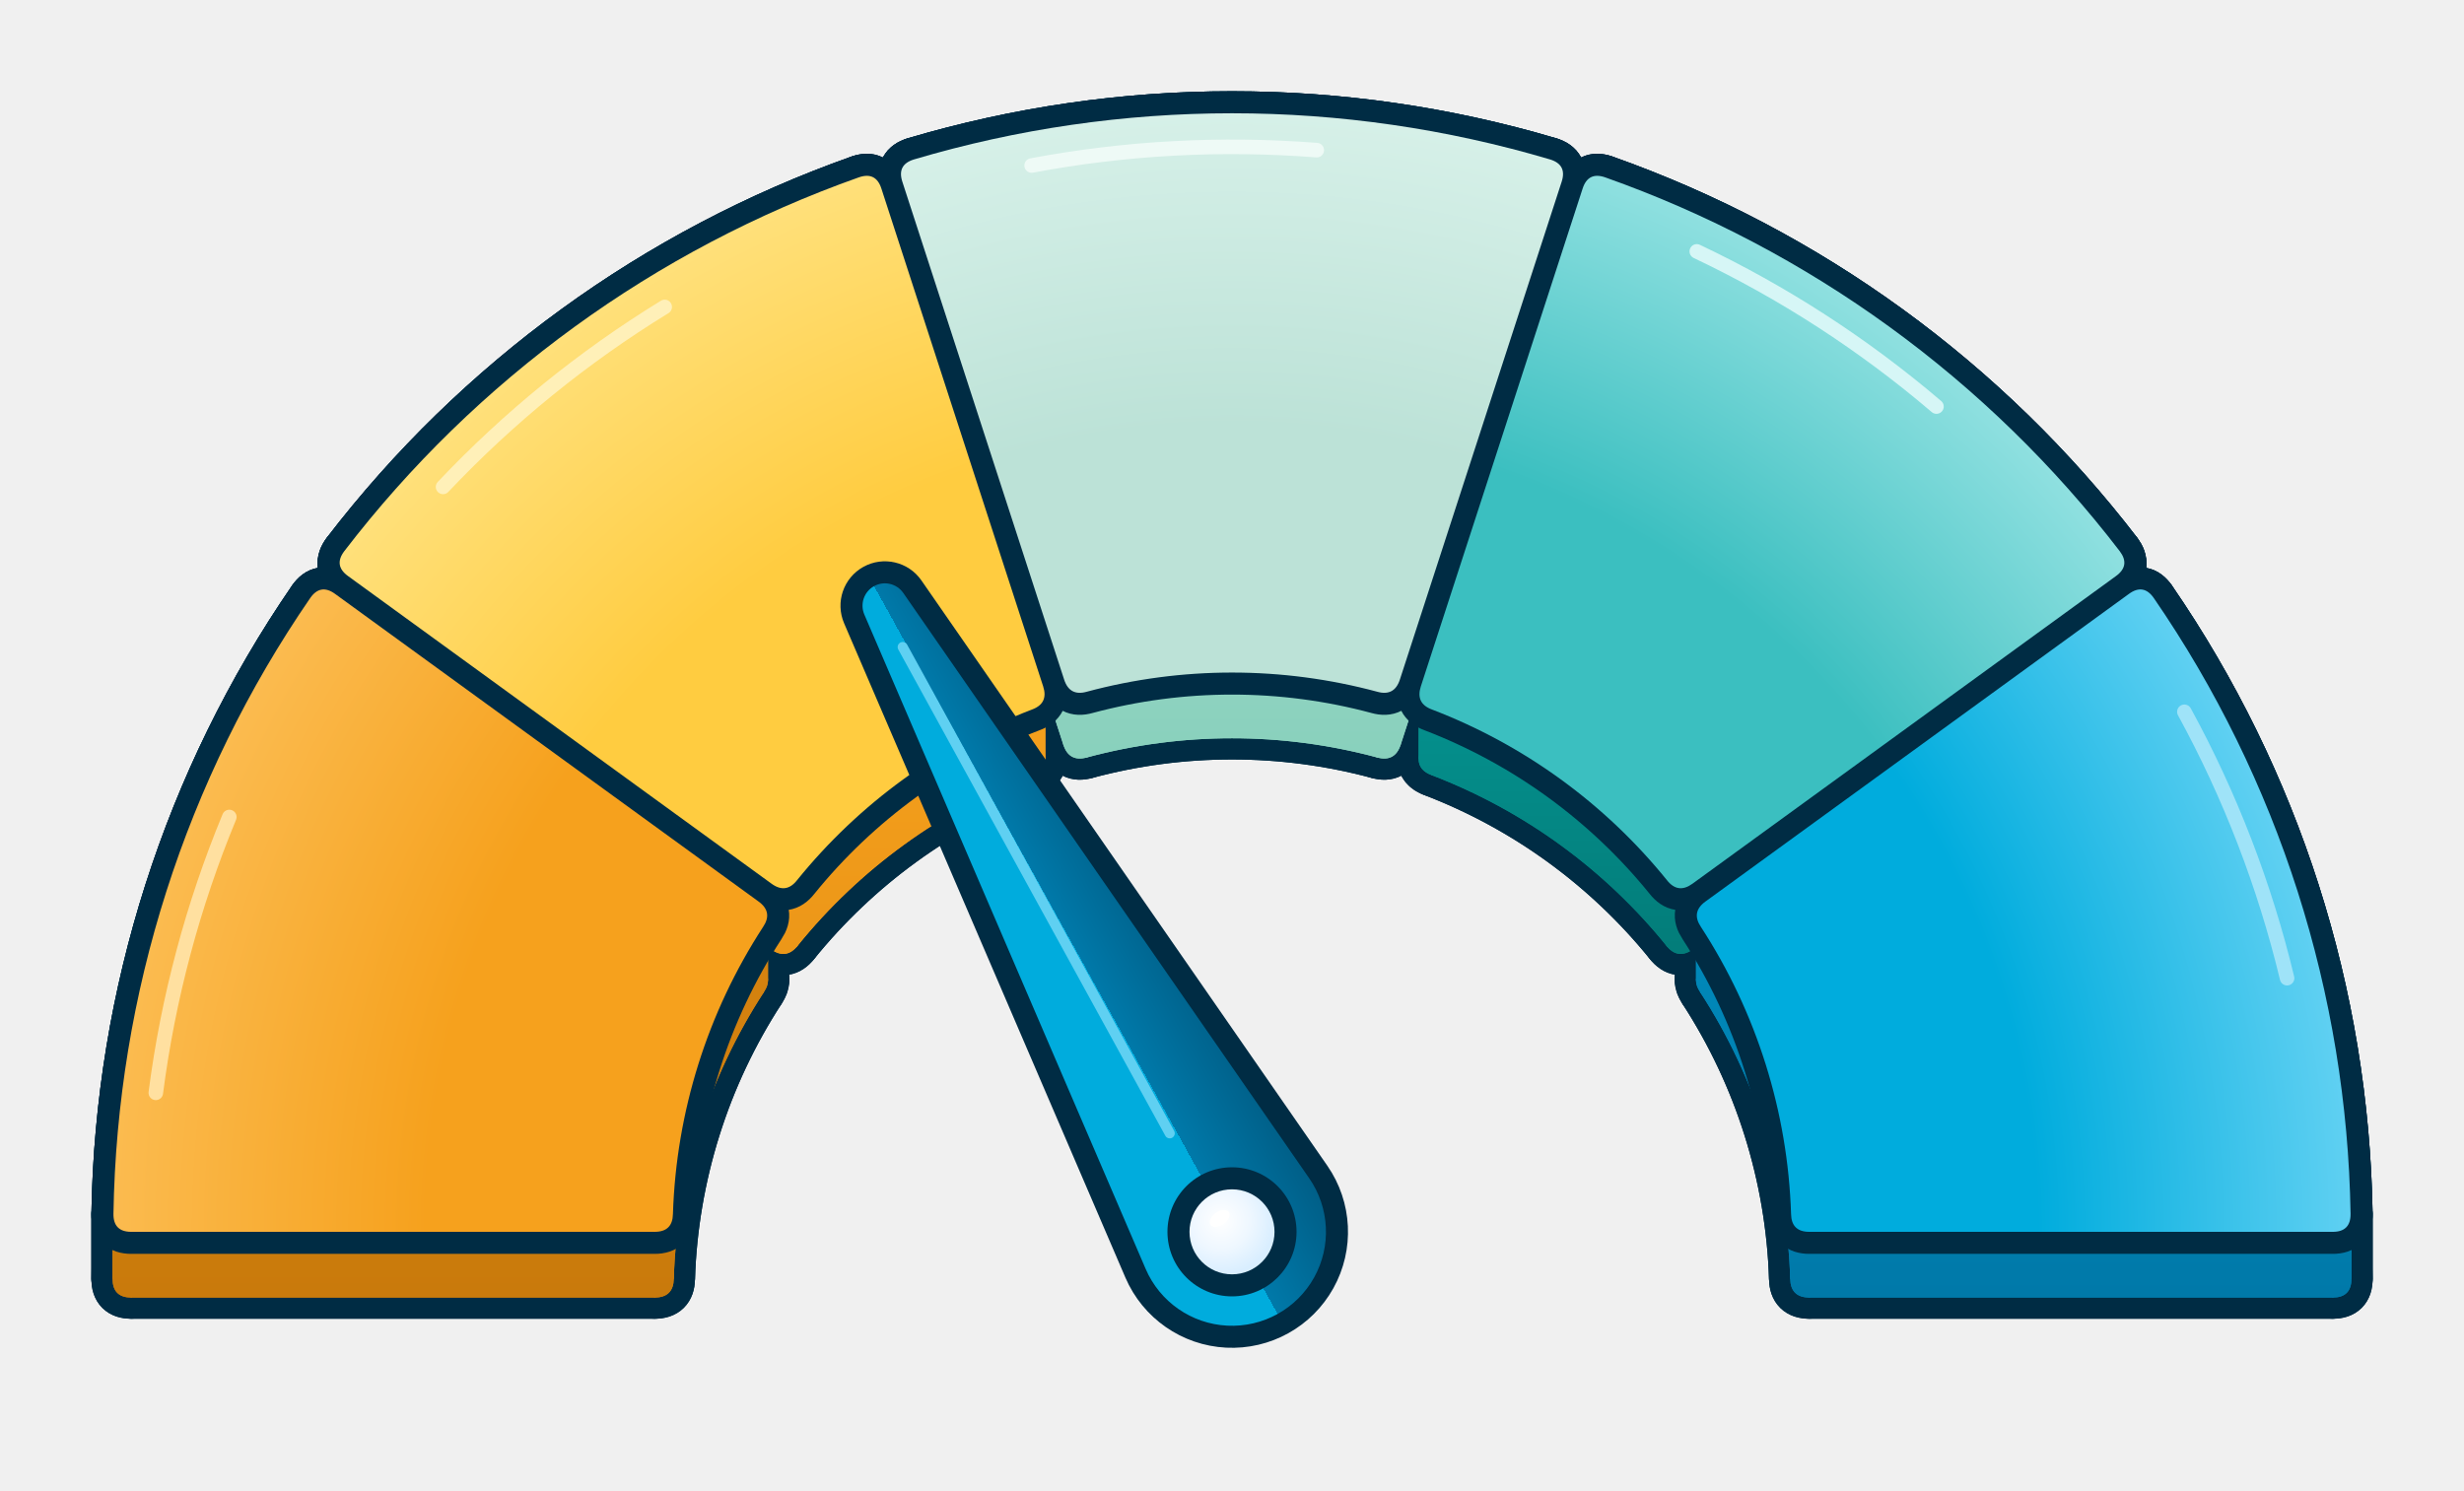
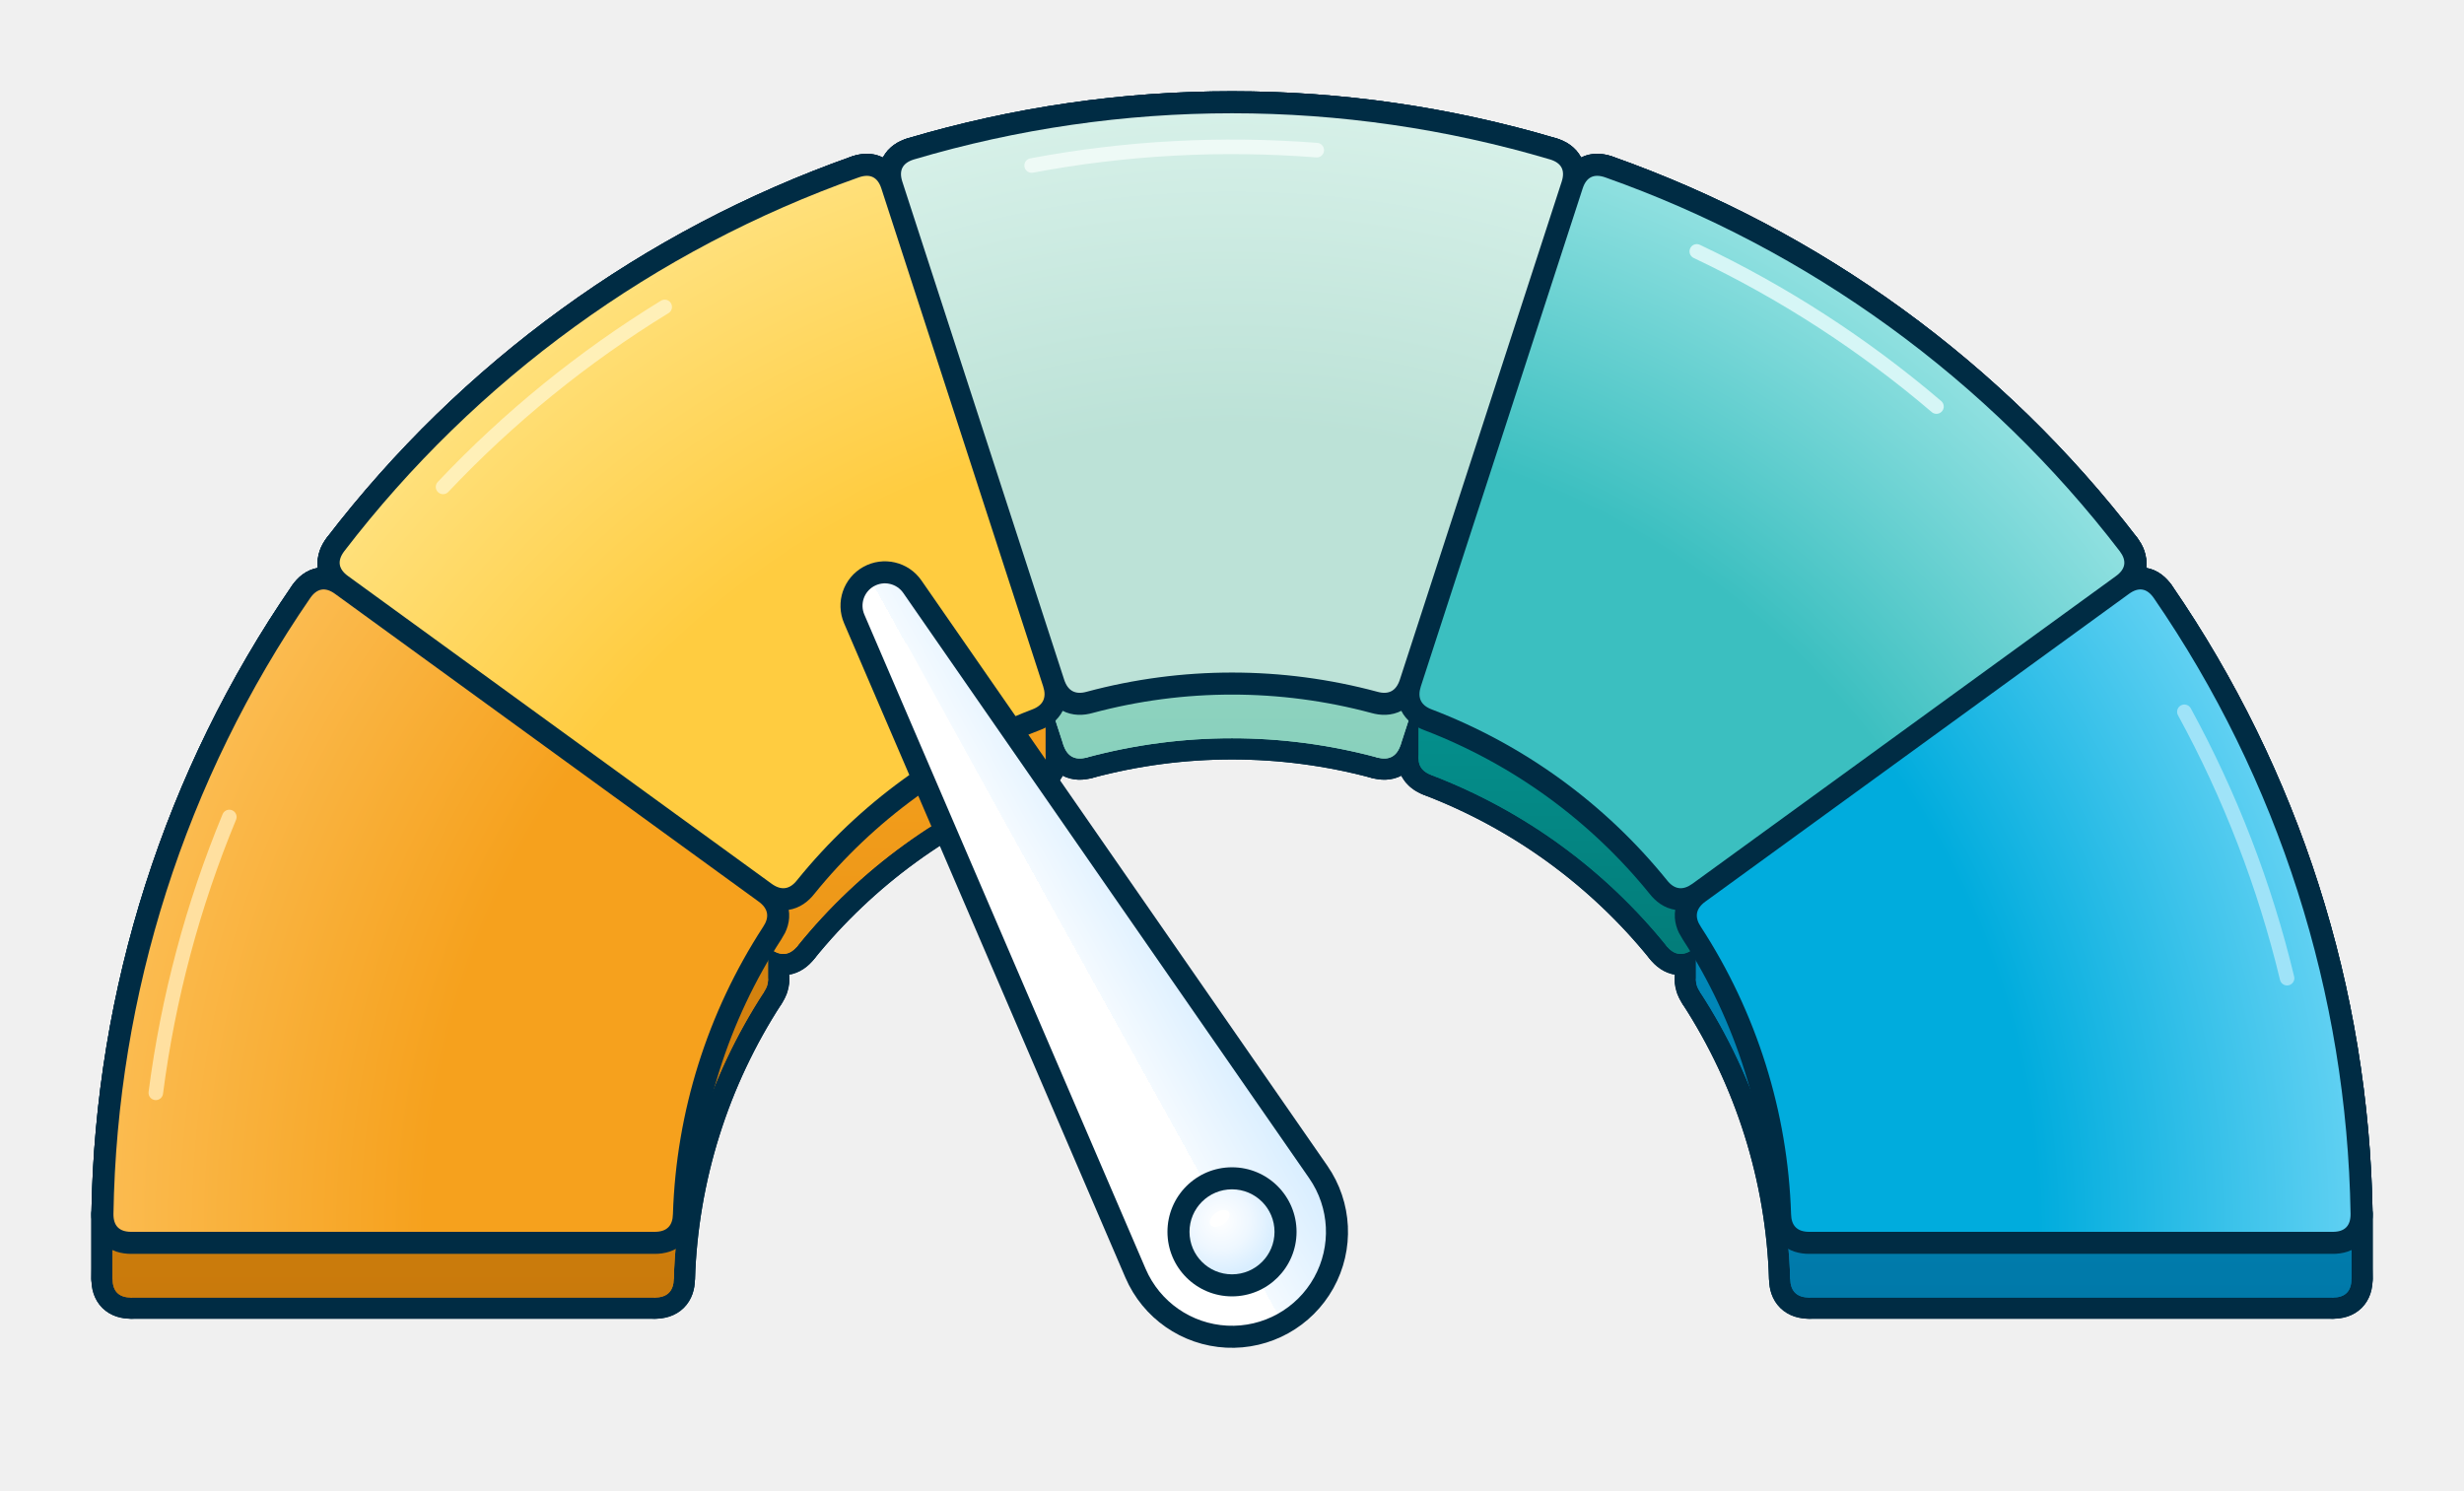
<svg xmlns="http://www.w3.org/2000/svg" viewBox="-1101.28 -1101.28 2202.55 1332.85" width="2202.55" height="1332.85">
  <defs>
    <linearGradient id="gauge-B-side0" x1="0" y1="-500" x2="0" y2="58" gradientUnits="userSpaceOnUse">
      <stop offset="0" stop-color="#e08a12" />
      <stop offset="1" stop-color="#c97a0c" />
    </linearGradient>
    <radialGradient id="gauge-B-front0" cx="0" cy="0" r="1000" gradientUnits="userSpaceOnUse">
      <stop offset="0.5" stop-color="#f6a11d" />
      <stop offset="0.72" stop-color="#f6a11d" />
      <stop offset="1" stop-color="#fbbb4f" />
    </radialGradient>
    <linearGradient id="gauge-B-side1" x1="0" y1="-500" x2="0" y2="58" gradientUnits="userSpaceOnUse">
      <stop offset="0" stop-color="#f6a11d" />
      <stop offset="1" stop-color="#e08a12" />
    </linearGradient>
    <radialGradient id="gauge-B-front1" cx="0" cy="0" r="1000" gradientUnits="userSpaceOnUse">
      <stop offset="0.5" stop-color="#ffcc40" />
      <stop offset="0.72" stop-color="#ffcc40" />
      <stop offset="1" stop-color="#ffe07a" />
    </radialGradient>
    <linearGradient id="gauge-B-side2" x1="0" y1="-500" x2="0" y2="58" gradientUnits="userSpaceOnUse">
      <stop offset="0" stop-color="#8fd3c0" />
      <stop offset="1" stop-color="#5fbfa6" />
    </linearGradient>
    <radialGradient id="gauge-B-front2" cx="0" cy="0" r="1000" gradientUnits="userSpaceOnUse">
      <stop offset="0.5" stop-color="#bce2d7" />
      <stop offset="0.72" stop-color="#bce2d7" />
      <stop offset="1" stop-color="#d6f0e8" />
    </radialGradient>
    <linearGradient id="gauge-B-side3" x1="0" y1="-500" x2="0" y2="58" gradientUnits="userSpaceOnUse">
      <stop offset="0" stop-color="#059390" />
      <stop offset="1" stop-color="#00615e" />
    </linearGradient>
    <radialGradient id="gauge-B-front3" cx="0" cy="0" r="1000" gradientUnits="userSpaceOnUse">
      <stop offset="0.5" stop-color="#3bbfc0" />
      <stop offset="0.72" stop-color="#3bbfc0" />
      <stop offset="1" stop-color="#8fe0e0" />
    </radialGradient>
    <linearGradient id="gauge-B-side4" x1="0" y1="-500" x2="0" y2="58" gradientUnits="userSpaceOnUse">
      <stop offset="0" stop-color="#0094c6" />
      <stop offset="1" stop-color="#0079a9" />
    </linearGradient>
    <radialGradient id="gauge-B-front4" cx="0" cy="0" r="1000" gradientUnits="userSpaceOnUse">
      <stop offset="0.5" stop-color="#00acdd" />
      <stop offset="0.72" stop-color="#00acdd" />
      <stop offset="1" stop-color="#5fd0f2" />
    </radialGradient>
    <linearGradient id="gauge-B-needle" x1="-84" y1="0" x2="84" y2="0" gradientUnits="userSpaceOnUse">
-       <stop offset="0" stop-color="#00acdd" />
-       <stop offset="0.5" stop-color="#00acdd" />
-       <stop offset="0.5" stop-color="#0079a9" />
-       <stop offset="1" stop-color="#005f88" />
+       <stop offset="0" stop-color="#ffffff" />
+       <stop offset="0.5" stop-color="#ffffff" />
+       <stop offset="0.5" stop-color="#f4faff" />
+       <stop offset="1" stop-color="#d9eeff" />
    </linearGradient>
    <radialGradient id="gauge-B-pivot" cx="-10" cy="-10" r="48" gradientUnits="userSpaceOnUse">
      <stop offset="0" stop-color="#ffffff" />
      <stop offset="0.55" stop-color="#eef7ff" />
      <stop offset="1" stop-color="#d9eeff" />
    </radialGradient>
  </defs>
  <g fill="#002c44" stroke="#002c44" stroke-width="39.4" stroke-linejoin="round" stroke-linecap="round">
    <path d="M-999.87,-16A1000 1000 0 0 1 -823.94,-566.68Q-814.77,-579.79 -801.82,-570.38L-423.16,-295.27Q-410.22,-285.87 -419.16,-272.6A500 500 0 0 0 -499.74,-16Q-500,-0 -516,-0L-984,-0Q-1000,-0 -999.87,-16Z" />
    <path d="M-999.87,42A1000 1000 0 0 1 -823.94,-508.68Q-814.77,-521.79 -801.82,-512.38L-423.16,-237.27Q-410.22,-227.87 -419.16,-214.6A500 500 0 0 0 -499.74,42Q-500,58 -516,58L-984,58Q-1000,58 -999.87,42Z" />
    <path d="M-999.87,-16A1000 1000 0 0 1 -823.94,-566.68L-823.94,-508.68A1000 1000 0 0 0 -999.87,42Z" />
    <path d="M-823.94,-566.68Q-814.77,-579.79 -801.82,-570.38L-801.82,-512.38Q-814.77,-521.79 -823.94,-508.68Z" />
    <path d="M-801.82,-570.38L-423.16,-295.27L-423.16,-237.27L-801.82,-512.38Z" />
    <path d="M-423.16,-295.27Q-415.51,-289.71 -415.51,-282.79L-415.51,-224.79Q-415.51,-231.71 -423.16,-237.27Z" />
    <path d="M-415.51,-282.79Q-415.51,-278.02 -419.16,-272.6L-419.16,-214.6Q-415.51,-220.02 -415.51,-224.79Z" />
    <path d="M-419.16,-272.6A500 500 0 0 0 -499.74,-16L-499.74,42A500 500 0 0 1 -419.16,-214.6Z" />
    <path d="M-499.74,-16Q-500,-0 -516,-0L-516,58Q-500,58 -499.74,42Z" />
    <path d="M-516,-0L-984,-0L-984,58L-516,58Z" />
    <path d="M-984,-0Q-999.87,-0 -999.87,-15.75L-999.87,42.25Q-999.87,58 -984,58Z" />
    <path d="M-999.87,-15.75Q-999.87,-15.87 -999.87,-16L-999.87,42Q-999.87,42.13 -999.87,42.25Z" />
    <path d="M-793.55,-608.5A1000 1000 0 0 1 -333.5,-942.75Q-318.37,-947.97 -313.43,-932.75L-168.79,-487.61Q-163.85,-472.39 -178.88,-466.91A500 500 0 0 0 -388.78,-314.4Q-398.64,-301.8 -411.58,-311.21L-790.24,-586.32Q-803.19,-595.73 -793.55,-608.5Z" />
    <path d="M-793.55,-550.5A1000 1000 0 0 1 -333.5,-884.75Q-318.37,-889.97 -313.43,-874.75L-168.79,-429.61Q-163.85,-414.39 -178.88,-408.91A500 500 0 0 0 -388.78,-256.4Q-398.64,-243.8 -411.58,-253.21L-790.24,-528.32Q-803.19,-537.73 -793.55,-550.5Z" />
    <path d="M-793.55,-608.5A1000 1000 0 0 1 -333.5,-942.75L-333.5,-884.75A1000 1000 0 0 0 -793.55,-550.5Z" />
    <path d="M-333.5,-942.75Q-318.37,-947.97 -313.43,-932.75L-313.43,-874.75Q-318.37,-889.97 -333.5,-884.75Z" />
    <path d="M-313.43,-932.75L-168.79,-487.61L-168.79,-429.61L-313.43,-874.75Z" />
    <path d="M-168.79,-487.61Q-167.57,-483.84 -167.57,-480.67L-167.57,-422.67Q-167.57,-425.84 -168.79,-429.61Z" />
    <path d="M-167.57,-480.67Q-167.57,-471.03 -178.88,-466.91L-178.88,-408.91Q-167.57,-413.03 -167.57,-422.67Z" />
    <path d="M-178.88,-466.91A500 500 0 0 0 -388.78,-314.4L-388.78,-256.4A500 500 0 0 1 -178.88,-408.91Z" />
    <path d="M-388.78,-314.4Q-398.64,-301.8 -411.58,-311.21L-411.58,-253.21Q-398.64,-243.8 -388.78,-256.4Z" />
    <path d="M-411.58,-311.21L-790.24,-586.32L-790.24,-528.32L-411.58,-253.21Z" />
    <path d="M-790.24,-586.32Q-797.66,-591.71 -797.66,-598.21L-797.66,-540.21Q-797.66,-533.71 -790.24,-528.32Z" />
    <path d="M-797.66,-598.21Q-797.66,-603.05 -793.55,-608.5L-793.55,-550.5Q-797.66,-545.05 -797.66,-540.21Z" />
    <path d="M-284.33,-958.73A1000 1000 0 0 1 284.33,-958.73Q299.63,-954.05 294.69,-938.84L150.05,-493.7Q145.11,-478.48 129.73,-482.88A500 500 0 0 0 -129.73,-482.88Q-145.11,-478.48 -150.05,-493.7L-294.69,-938.84Q-299.63,-954.05 -284.33,-958.73Z" />
    <path d="M-284.33,-900.73A1000 1000 0 0 1 284.33,-900.73Q299.63,-896.05 294.69,-880.84L150.05,-435.7Q145.11,-420.48 129.73,-424.88A500 500 0 0 0 -129.73,-424.88Q-145.11,-420.48 -150.05,-435.7L-294.69,-880.84Q-299.63,-896.05 -284.33,-900.73Z" />
    <path d="M-284.33,-958.73A1000 1000 0 0 1 284.33,-958.73L284.33,-900.73A1000 1000 0 0 0 -284.33,-900.73Z" />
    <path d="M284.33,-958.73Q295.9,-955.2 295.9,-945.64L295.9,-887.64Q295.9,-897.2 284.33,-900.73Z" />
    <path d="M295.9,-945.64Q295.9,-942.55 294.69,-938.84L294.69,-880.84Q295.9,-884.55 295.9,-887.64Z" />
    <path d="M294.69,-938.84L150.05,-493.7L150.05,-435.7L294.69,-880.84Z" />
    <path d="M150.05,-493.7Q145.11,-478.48 129.73,-482.88L129.73,-424.88Q145.11,-420.48 150.05,-435.7Z" />
    <path d="M129.73,-482.88A500 500 0 0 0 -129.73,-482.88L-129.73,-424.88A500 500 0 0 1 129.73,-424.88Z" />
    <path d="M-129.73,-482.88Q-145.11,-478.48 -150.05,-493.7L-150.05,-435.7Q-145.11,-420.48 -129.73,-424.88Z" />
    <path d="M-150.05,-493.7L-294.69,-938.84L-294.69,-880.84L-150.05,-435.7Z" />
    <path d="M-294.69,-938.84Q-295.9,-942.55 -295.9,-945.64L-295.9,-887.64Q-295.9,-884.55 -294.69,-880.84Z" />
    <path d="M-295.9,-945.64Q-295.9,-955.2 -284.33,-958.73L-284.33,-900.73Q-295.9,-897.2 -295.9,-887.64Z" />
    <path d="M333.5,-942.75A1000 1000 0 0 1 793.55,-608.5Q803.19,-595.73 790.24,-586.32L411.58,-311.21Q398.64,-301.8 388.78,-314.4A500 500 0 0 0 178.88,-466.91Q163.85,-472.39 168.79,-487.61L313.43,-932.75Q318.37,-947.97 333.5,-942.75Z" />
    <path d="M333.5,-884.75A1000 1000 0 0 1 793.55,-550.5Q803.19,-537.73 790.24,-528.32L411.58,-253.21Q398.64,-243.8 388.78,-256.4A500 500 0 0 0 178.88,-408.91Q163.85,-414.39 168.79,-429.61L313.43,-874.75Q318.37,-889.97 333.5,-884.75Z" />
    <path d="M333.5,-942.75A1000 1000 0 0 1 793.55,-608.5L793.55,-550.5A1000 1000 0 0 0 333.5,-884.75Z" />
    <path d="M793.55,-608.5Q797.66,-603.05 797.66,-598.21L797.66,-540.21Q797.66,-545.05 793.55,-550.5Z" />
    <path d="M797.66,-598.21Q797.66,-591.71 790.24,-586.32L790.24,-528.32Q797.66,-533.71 797.66,-540.21Z" />
    <path d="M790.24,-586.32L411.58,-311.21L411.58,-253.21L790.24,-528.32Z" />
    <path d="M411.58,-311.21Q398.64,-301.8 388.78,-314.4L388.78,-256.4Q398.64,-243.8 411.58,-253.21Z" />
    <path d="M388.78,-314.4A500 500 0 0 0 178.88,-466.91L178.88,-408.91A500 500 0 0 1 388.78,-256.4Z" />
    <path d="M178.88,-466.91Q167.57,-471.03 167.57,-480.67L167.57,-422.67Q167.57,-413.03 178.88,-408.91Z" />
    <path d="M167.57,-480.67Q167.57,-483.84 168.79,-487.61L168.79,-429.61Q167.57,-425.84 167.57,-422.67Z" />
    <path d="M168.79,-487.61L313.43,-932.75L313.43,-874.75L168.79,-429.61Z" />
    <path d="M313.43,-932.75Q318.37,-947.97 333.5,-942.75L333.5,-884.75Q318.37,-889.97 313.43,-874.75Z" />
    <path d="M823.94,-566.68A1000 1000 0 0 1 999.87,-16Q1000,-0 984,0L516,0Q500,-0 499.74,-16A500 500 0 0 0 419.16,-272.6Q410.22,-285.87 423.16,-295.27L801.82,-570.38Q814.77,-579.79 823.94,-566.68Z" />
    <path d="M823.94,-508.68A1000 1000 0 0 1 999.87,42Q1000,58 984,58L516,58Q500,58 499.74,42A500 500 0 0 0 419.16,-214.6Q410.22,-227.87 423.16,-237.27L801.82,-512.38Q814.77,-521.79 823.94,-508.68Z" />
    <path d="M823.94,-566.68A1000 1000 0 0 1 999.87,-16L999.87,42A1000 1000 0 0 0 823.94,-508.68Z" />
    <path d="M999.87,-16Q999.87,-15.87 999.87,-15.75L999.87,42.25Q999.87,42.13 999.87,42Z" />
    <path d="M999.87,-15.75Q999.87,0 984,0L984,58Q999.87,58 999.87,42.25Z" />
    <path d="M984,0L516,0L516,58L984,58Z" />
    <path d="M516,0Q500,-0 499.74,-16L499.74,42Q500,58 516,58Z" />
    <path d="M499.74,-16A500 500 0 0 0 419.16,-272.6L419.16,-214.6A500 500 0 0 1 499.74,42Z" />
    <path d="M419.16,-272.6Q415.51,-278.02 415.51,-282.79L415.51,-224.79Q415.51,-220.02 419.16,-214.6Z" />
    <path d="M415.51,-282.79Q415.51,-289.71 423.16,-295.27L423.16,-237.27Q415.51,-231.71 415.51,-224.79Z" />
    <path d="M423.16,-295.27L801.82,-570.38L801.82,-512.38L423.16,-237.27Z" />
    <path d="M801.82,-570.38Q814.77,-579.79 823.94,-566.68L823.94,-508.68Q814.77,-521.79 801.82,-512.38Z" />
  </g>
  <path d="M-999.87,-16A1000 1000 0 0 1 -823.94,-566.68Q-814.77,-579.79 -801.82,-570.38L-423.16,-295.27Q-410.22,-285.87 -419.16,-272.6A500 500 0 0 0 -499.74,-16Q-500,-0 -516,-0L-984,-0Q-1000,-0 -999.87,-16Z" fill="url(#gauge-B-side0)" stroke="url(#gauge-B-side0)" stroke-width="1.5" />
  <path d="M-999.87,42A1000 1000 0 0 1 -823.94,-508.68Q-814.77,-521.79 -801.82,-512.38L-423.16,-237.27Q-410.22,-227.87 -419.16,-214.6A500 500 0 0 0 -499.74,42Q-500,58 -516,58L-984,58Q-1000,58 -999.87,42Z" fill="url(#gauge-B-side0)" stroke="url(#gauge-B-side0)" stroke-width="1.5" />
  <path d="M-999.87,-16A1000 1000 0 0 1 -823.94,-566.68L-823.94,-508.68A1000 1000 0 0 0 -999.87,42Z" fill="url(#gauge-B-side0)" stroke="url(#gauge-B-side0)" stroke-width="1.5" />
  <path d="M-823.94,-566.68Q-814.77,-579.79 -801.82,-570.38L-801.82,-512.38Q-814.77,-521.79 -823.94,-508.68Z" fill="url(#gauge-B-side0)" stroke="url(#gauge-B-side0)" stroke-width="1.5" />
  <path d="M-801.82,-570.38L-423.16,-295.27L-423.16,-237.27L-801.82,-512.38Z" fill="url(#gauge-B-side0)" stroke="url(#gauge-B-side0)" stroke-width="1.5" />
  <path d="M-423.16,-295.27Q-415.51,-289.71 -415.51,-282.79L-415.51,-224.79Q-415.51,-231.71 -423.16,-237.27Z" fill="url(#gauge-B-side0)" stroke="url(#gauge-B-side0)" stroke-width="1.5" />
  <path d="M-415.51,-282.79Q-415.51,-278.02 -419.16,-272.6L-419.16,-214.6Q-415.51,-220.02 -415.51,-224.79Z" fill="url(#gauge-B-side0)" stroke="url(#gauge-B-side0)" stroke-width="1.5" />
  <path d="M-419.16,-272.6A500 500 0 0 0 -499.74,-16L-499.74,42A500 500 0 0 1 -419.16,-214.6Z" fill="url(#gauge-B-side0)" stroke="url(#gauge-B-side0)" stroke-width="1.5" />
  <path d="M-499.74,-16Q-500,-0 -516,-0L-516,58Q-500,58 -499.74,42Z" fill="url(#gauge-B-side0)" stroke="url(#gauge-B-side0)" stroke-width="1.5" />
  <path d="M-516,-0L-984,-0L-984,58L-516,58Z" fill="url(#gauge-B-side0)" stroke="url(#gauge-B-side0)" stroke-width="1.5" />
  <path d="M-984,-0Q-999.87,-0 -999.87,-15.75L-999.87,42.25Q-999.87,58 -984,58Z" fill="url(#gauge-B-side0)" stroke="url(#gauge-B-side0)" stroke-width="1.5" />
  <path d="M-999.87,-15.75Q-999.87,-15.87 -999.87,-16L-999.87,42Q-999.87,42.13 -999.87,42.25Z" fill="url(#gauge-B-side0)" stroke="url(#gauge-B-side0)" stroke-width="1.5" />
  <path d="M-793.55,-608.5A1000 1000 0 0 1 -333.5,-942.75Q-318.37,-947.97 -313.43,-932.75L-168.79,-487.61Q-163.85,-472.39 -178.88,-466.91A500 500 0 0 0 -388.78,-314.4Q-398.64,-301.8 -411.58,-311.21L-790.24,-586.32Q-803.19,-595.73 -793.55,-608.5Z" fill="url(#gauge-B-side1)" stroke="url(#gauge-B-side1)" stroke-width="1.5" />
  <path d="M-793.55,-550.5A1000 1000 0 0 1 -333.5,-884.75Q-318.37,-889.97 -313.43,-874.75L-168.79,-429.61Q-163.85,-414.39 -178.88,-408.91A500 500 0 0 0 -388.78,-256.4Q-398.64,-243.8 -411.58,-253.21L-790.24,-528.32Q-803.19,-537.73 -793.55,-550.5Z" fill="url(#gauge-B-side1)" stroke="url(#gauge-B-side1)" stroke-width="1.5" />
  <path d="M-793.55,-608.5A1000 1000 0 0 1 -333.5,-942.75L-333.5,-884.75A1000 1000 0 0 0 -793.55,-550.5Z" fill="url(#gauge-B-side1)" stroke="url(#gauge-B-side1)" stroke-width="1.5" />
  <path d="M-333.5,-942.75Q-318.37,-947.97 -313.43,-932.75L-313.43,-874.75Q-318.37,-889.97 -333.5,-884.75Z" fill="url(#gauge-B-side1)" stroke="url(#gauge-B-side1)" stroke-width="1.5" />
  <path d="M-313.43,-932.75L-168.79,-487.61L-168.79,-429.61L-313.43,-874.75Z" fill="url(#gauge-B-side1)" stroke="url(#gauge-B-side1)" stroke-width="1.5" />
  <path d="M-168.79,-487.61Q-167.57,-483.84 -167.57,-480.67L-167.57,-422.67Q-167.57,-425.84 -168.79,-429.61Z" fill="url(#gauge-B-side1)" stroke="url(#gauge-B-side1)" stroke-width="1.5" />
  <path d="M-167.57,-480.67Q-167.57,-471.03 -178.88,-466.91L-178.88,-408.91Q-167.57,-413.03 -167.57,-422.67Z" fill="url(#gauge-B-side1)" stroke="url(#gauge-B-side1)" stroke-width="1.5" />
  <path d="M-178.88,-466.91A500 500 0 0 0 -388.78,-314.4L-388.78,-256.4A500 500 0 0 1 -178.88,-408.91Z" fill="url(#gauge-B-side1)" stroke="url(#gauge-B-side1)" stroke-width="1.5" />
  <path d="M-388.78,-314.4Q-398.64,-301.8 -411.58,-311.21L-411.58,-253.21Q-398.64,-243.8 -388.78,-256.4Z" fill="url(#gauge-B-side1)" stroke="url(#gauge-B-side1)" stroke-width="1.5" />
  <path d="M-411.58,-311.21L-790.24,-586.32L-790.24,-528.32L-411.58,-253.21Z" fill="url(#gauge-B-side1)" stroke="url(#gauge-B-side1)" stroke-width="1.5" />
  <path d="M-790.24,-586.32Q-797.66,-591.71 -797.66,-598.21L-797.66,-540.21Q-797.66,-533.71 -790.24,-528.32Z" fill="url(#gauge-B-side1)" stroke="url(#gauge-B-side1)" stroke-width="1.5" />
  <path d="M-797.66,-598.21Q-797.66,-603.05 -793.55,-608.5L-793.55,-550.5Q-797.66,-545.05 -797.66,-540.21Z" fill="url(#gauge-B-side1)" stroke="url(#gauge-B-side1)" stroke-width="1.5" />
  <path d="M-284.33,-958.73A1000 1000 0 0 1 284.33,-958.73Q299.63,-954.05 294.69,-938.84L150.05,-493.7Q145.11,-478.48 129.73,-482.88A500 500 0 0 0 -129.73,-482.88Q-145.11,-478.48 -150.05,-493.7L-294.69,-938.84Q-299.63,-954.05 -284.33,-958.73Z" fill="url(#gauge-B-side2)" stroke="url(#gauge-B-side2)" stroke-width="1.5" />
  <path d="M-284.33,-900.73A1000 1000 0 0 1 284.33,-900.73Q299.63,-896.05 294.69,-880.84L150.05,-435.7Q145.11,-420.48 129.73,-424.88A500 500 0 0 0 -129.73,-424.88Q-145.11,-420.48 -150.05,-435.7L-294.69,-880.84Q-299.63,-896.05 -284.33,-900.73Z" fill="url(#gauge-B-side2)" stroke="url(#gauge-B-side2)" stroke-width="1.5" />
  <path d="M-284.33,-958.73A1000 1000 0 0 1 284.33,-958.73L284.33,-900.73A1000 1000 0 0 0 -284.33,-900.73Z" fill="url(#gauge-B-side2)" stroke="url(#gauge-B-side2)" stroke-width="1.5" />
  <path d="M284.33,-958.73Q295.9,-955.2 295.9,-945.64L295.9,-887.64Q295.9,-897.2 284.33,-900.73Z" fill="url(#gauge-B-side2)" stroke="url(#gauge-B-side2)" stroke-width="1.5" />
  <path d="M295.9,-945.64Q295.9,-942.55 294.69,-938.84L294.69,-880.84Q295.9,-884.55 295.9,-887.64Z" fill="url(#gauge-B-side2)" stroke="url(#gauge-B-side2)" stroke-width="1.5" />
  <path d="M294.69,-938.84L150.05,-493.7L150.05,-435.7L294.69,-880.84Z" fill="url(#gauge-B-side2)" stroke="url(#gauge-B-side2)" stroke-width="1.5" />
  <path d="M150.05,-493.7Q145.11,-478.48 129.73,-482.88L129.73,-424.88Q145.11,-420.48 150.05,-435.7Z" fill="url(#gauge-B-side2)" stroke="url(#gauge-B-side2)" stroke-width="1.5" />
  <path d="M129.73,-482.88A500 500 0 0 0 -129.73,-482.88L-129.73,-424.88A500 500 0 0 1 129.73,-424.88Z" fill="url(#gauge-B-side2)" stroke="url(#gauge-B-side2)" stroke-width="1.5" />
  <path d="M-129.73,-482.88Q-145.11,-478.48 -150.05,-493.7L-150.05,-435.7Q-145.11,-420.48 -129.73,-424.88Z" fill="url(#gauge-B-side2)" stroke="url(#gauge-B-side2)" stroke-width="1.5" />
  <path d="M-150.05,-493.7L-294.69,-938.84L-294.69,-880.84L-150.05,-435.7Z" fill="url(#gauge-B-side2)" stroke="url(#gauge-B-side2)" stroke-width="1.5" />
  <path d="M-294.69,-938.84Q-295.9,-942.55 -295.9,-945.64L-295.9,-887.64Q-295.9,-884.55 -294.69,-880.84Z" fill="url(#gauge-B-side2)" stroke="url(#gauge-B-side2)" stroke-width="1.5" />
  <path d="M-295.9,-945.64Q-295.9,-955.2 -284.33,-958.73L-284.33,-900.73Q-295.9,-897.2 -295.9,-887.64Z" fill="url(#gauge-B-side2)" stroke="url(#gauge-B-side2)" stroke-width="1.5" />
  <path d="M333.5,-942.75A1000 1000 0 0 1 793.55,-608.5Q803.19,-595.73 790.24,-586.32L411.58,-311.21Q398.64,-301.8 388.78,-314.4A500 500 0 0 0 178.88,-466.91Q163.85,-472.39 168.79,-487.61L313.43,-932.75Q318.37,-947.97 333.5,-942.75Z" fill="url(#gauge-B-side3)" stroke="url(#gauge-B-side3)" stroke-width="1.5" />
  <path d="M333.5,-884.75A1000 1000 0 0 1 793.55,-550.5Q803.19,-537.73 790.24,-528.32L411.58,-253.21Q398.64,-243.8 388.78,-256.4A500 500 0 0 0 178.88,-408.91Q163.85,-414.39 168.79,-429.61L313.43,-874.75Q318.37,-889.97 333.5,-884.75Z" fill="url(#gauge-B-side3)" stroke="url(#gauge-B-side3)" stroke-width="1.5" />
  <path d="M333.5,-942.75A1000 1000 0 0 1 793.55,-608.5L793.55,-550.5A1000 1000 0 0 0 333.5,-884.75Z" fill="url(#gauge-B-side3)" stroke="url(#gauge-B-side3)" stroke-width="1.5" />
  <path d="M793.55,-608.5Q797.66,-603.05 797.66,-598.21L797.66,-540.21Q797.66,-545.05 793.55,-550.5Z" fill="url(#gauge-B-side3)" stroke="url(#gauge-B-side3)" stroke-width="1.5" />
  <path d="M797.66,-598.21Q797.66,-591.71 790.24,-586.32L790.24,-528.32Q797.66,-533.71 797.66,-540.21Z" fill="url(#gauge-B-side3)" stroke="url(#gauge-B-side3)" stroke-width="1.5" />
  <path d="M790.24,-586.32L411.58,-311.21L411.58,-253.21L790.24,-528.32Z" fill="url(#gauge-B-side3)" stroke="url(#gauge-B-side3)" stroke-width="1.5" />
  <path d="M411.58,-311.21Q398.64,-301.8 388.78,-314.4L388.78,-256.4Q398.64,-243.8 411.58,-253.21Z" fill="url(#gauge-B-side3)" stroke="url(#gauge-B-side3)" stroke-width="1.5" />
  <path d="M388.78,-314.4A500 500 0 0 0 178.88,-466.91L178.88,-408.91A500 500 0 0 1 388.78,-256.4Z" fill="url(#gauge-B-side3)" stroke="url(#gauge-B-side3)" stroke-width="1.5" />
  <path d="M178.88,-466.91Q167.57,-471.03 167.57,-480.67L167.57,-422.67Q167.57,-413.03 178.88,-408.91Z" fill="url(#gauge-B-side3)" stroke="url(#gauge-B-side3)" stroke-width="1.5" />
  <path d="M167.57,-480.67Q167.57,-483.84 168.79,-487.61L168.79,-429.61Q167.57,-425.84 167.57,-422.67Z" fill="url(#gauge-B-side3)" stroke="url(#gauge-B-side3)" stroke-width="1.5" />
  <path d="M168.79,-487.61L313.43,-932.75L313.43,-874.75L168.79,-429.61Z" fill="url(#gauge-B-side3)" stroke="url(#gauge-B-side3)" stroke-width="1.5" />
  <path d="M313.43,-932.75Q318.37,-947.97 333.5,-942.75L333.5,-884.75Q318.37,-889.97 313.43,-874.75Z" fill="url(#gauge-B-side3)" stroke="url(#gauge-B-side3)" stroke-width="1.5" />
  <path d="M823.94,-566.68A1000 1000 0 0 1 999.87,-16Q1000,-0 984,0L516,0Q500,-0 499.74,-16A500 500 0 0 0 419.16,-272.6Q410.22,-285.87 423.16,-295.27L801.82,-570.38Q814.77,-579.79 823.94,-566.68Z" fill="url(#gauge-B-side4)" stroke="url(#gauge-B-side4)" stroke-width="1.5" />
  <path d="M823.94,-508.68A1000 1000 0 0 1 999.87,42Q1000,58 984,58L516,58Q500,58 499.74,42A500 500 0 0 0 419.16,-214.6Q410.22,-227.87 423.16,-237.27L801.82,-512.38Q814.77,-521.79 823.94,-508.68Z" fill="url(#gauge-B-side4)" stroke="url(#gauge-B-side4)" stroke-width="1.5" />
  <path d="M823.94,-566.68A1000 1000 0 0 1 999.87,-16L999.87,42A1000 1000 0 0 0 823.94,-508.68Z" fill="url(#gauge-B-side4)" stroke="url(#gauge-B-side4)" stroke-width="1.5" />
  <path d="M999.87,-16Q999.87,-15.87 999.87,-15.75L999.87,42.25Q999.87,42.13 999.87,42Z" fill="url(#gauge-B-side4)" stroke="url(#gauge-B-side4)" stroke-width="1.5" />
  <path d="M999.87,-15.75Q999.87,0 984,0L984,58Q999.87,58 999.87,42.25Z" fill="url(#gauge-B-side4)" stroke="url(#gauge-B-side4)" stroke-width="1.5" />
  <path d="M984,0L516,0L516,58L984,58Z" fill="url(#gauge-B-side4)" stroke="url(#gauge-B-side4)" stroke-width="1.5" />
  <path d="M516,0Q500,-0 499.74,-16L499.74,42Q500,58 516,58Z" fill="url(#gauge-B-side4)" stroke="url(#gauge-B-side4)" stroke-width="1.5" />
  <path d="M499.74,-16A500 500 0 0 0 419.16,-272.6L419.16,-214.6A500 500 0 0 1 499.74,42Z" fill="url(#gauge-B-side4)" stroke="url(#gauge-B-side4)" stroke-width="1.5" />
  <path d="M419.16,-272.6Q415.51,-278.02 415.51,-282.79L415.51,-224.79Q415.51,-220.02 419.16,-214.6Z" fill="url(#gauge-B-side4)" stroke="url(#gauge-B-side4)" stroke-width="1.5" />
  <path d="M415.51,-282.79Q415.51,-289.71 423.16,-295.27L423.16,-237.27Q415.51,-231.71 415.51,-224.79Z" fill="url(#gauge-B-side4)" stroke="url(#gauge-B-side4)" stroke-width="1.5" />
  <path d="M423.16,-295.27L801.82,-570.38L801.82,-512.38L423.16,-237.27Z" fill="url(#gauge-B-side4)" stroke="url(#gauge-B-side4)" stroke-width="1.5" />
  <path d="M801.82,-570.38Q814.77,-579.79 823.94,-566.68L823.94,-508.68Q814.77,-521.79 801.82,-512.38Z" fill="url(#gauge-B-side4)" stroke="url(#gauge-B-side4)" stroke-width="1.5" />
  <g fill="#002c44" stroke="#002c44" stroke-width="39.4" stroke-linejoin="round" stroke-linecap="round">
    <path d="M-999.87,-16A1000 1000 0 0 1 -823.94,-566.68Q-814.77,-579.79 -801.82,-570.38L-423.16,-295.27Q-410.22,-285.87 -419.16,-272.6A500 500 0 0 0 -499.74,-16Q-500,-0 -516,-0L-984,-0Q-1000,-0 -999.87,-16Z" />
    <path d="M-793.55,-608.5A1000 1000 0 0 1 -333.5,-942.75Q-318.37,-947.97 -313.43,-932.75L-168.79,-487.61Q-163.85,-472.39 -178.88,-466.91A500 500 0 0 0 -388.78,-314.4Q-398.64,-301.8 -411.58,-311.21L-790.24,-586.32Q-803.19,-595.73 -793.55,-608.5Z" />
    <path d="M-284.33,-958.73A1000 1000 0 0 1 284.33,-958.73Q299.63,-954.05 294.69,-938.84L150.05,-493.7Q145.11,-478.48 129.73,-482.88A500 500 0 0 0 -129.73,-482.88Q-145.11,-478.48 -150.05,-493.7L-294.69,-938.84Q-299.63,-954.05 -284.33,-958.73Z" />
    <path d="M333.5,-942.75A1000 1000 0 0 1 793.55,-608.5Q803.19,-595.73 790.24,-586.32L411.58,-311.21Q398.64,-301.8 388.78,-314.4A500 500 0 0 0 178.88,-466.91Q163.85,-472.39 168.79,-487.61L313.43,-932.75Q318.37,-947.97 333.5,-942.75Z" />
    <path d="M823.94,-566.68A1000 1000 0 0 1 999.87,-16Q1000,-0 984,0L516,0Q500,-0 499.74,-16A500 500 0 0 0 419.16,-272.6Q410.22,-285.87 423.16,-295.27L801.82,-570.38Q814.77,-579.79 823.94,-566.68Z" />
  </g>
  <path d="M-999.87,-16A1000 1000 0 0 1 -823.94,-566.68Q-814.77,-579.79 -801.82,-570.38L-423.16,-295.27Q-410.22,-285.87 -419.16,-272.6A500 500 0 0 0 -499.74,-16Q-500,-0 -516,-0L-984,-0Q-1000,-0 -999.87,-16Z" fill="url(#gauge-B-front0)" />
  <path d="M-793.55,-608.5A1000 1000 0 0 1 -333.5,-942.75Q-318.37,-947.97 -313.43,-932.75L-168.79,-487.61Q-163.85,-472.39 -178.88,-466.91A500 500 0 0 0 -388.78,-314.4Q-398.64,-301.8 -411.58,-311.21L-790.24,-586.32Q-803.19,-595.73 -793.55,-608.5Z" fill="url(#gauge-B-front1)" />
  <path d="M-284.33,-958.73A1000 1000 0 0 1 284.33,-958.73Q299.63,-954.05 294.69,-938.84L150.05,-493.7Q145.11,-478.48 129.73,-482.88A500 500 0 0 0 -129.73,-482.88Q-145.11,-478.48 -150.05,-493.7L-294.69,-938.84Q-299.63,-954.05 -284.33,-958.73Z" fill="url(#gauge-B-front2)" />
  <path d="M333.5,-942.75A1000 1000 0 0 1 793.55,-608.5Q803.19,-595.73 790.24,-586.32L411.58,-311.21Q398.64,-301.8 388.78,-314.4A500 500 0 0 0 178.88,-466.91Q163.85,-472.39 168.79,-487.61L313.43,-932.75Q318.37,-947.97 333.5,-942.75Z" fill="url(#gauge-B-front3)" />
  <path d="M823.94,-566.68A1000 1000 0 0 1 999.87,-16Q1000,-0 984,0L516,0Q500,-0 499.74,-16A500 500 0 0 0 419.16,-272.6Q410.22,-285.87 423.16,-295.27L801.82,-570.38Q814.77,-579.79 823.94,-566.68Z" fill="url(#gauge-B-front4)" />
  <path d="M-962.01,-124.26A970 970 0 0 1 -896.29,-370.89" fill="none" stroke="#ffe0a0" stroke-width="13" stroke-linecap="round" />
  <path d="M-705.24,-665.98A970 970 0 0 1 -507.11,-826.88" fill="none" stroke="#fff0b8" stroke-width="13" stroke-linecap="round" />
  <path d="M-179.1,-953.32A970 970 0 0 1 75.77,-967.04" fill="none" stroke="#eefaf6" stroke-width="13" stroke-linecap="round" />
  <path d="M415.46,-876.53A970 970 0 0 1 629.71,-737.81" fill="none" stroke="#d6f6f6" stroke-width="13" stroke-linecap="round" />
  <path d="M851.32,-464.93A970 970 0 0 1 943.12,-226.77" fill="none" stroke="#9fe3f8" stroke-width="13" stroke-linecap="round" />
  <g data-k="needle" data-pivot="0 0" transform="rotate(-29)">
    <path d="M-83.58,-8.4L-19.9,-642A20 20 0 0 1 19.9,-642L83.58,-8.4A84 84 0 1 1 -83.58,-8.4Z" fill="#002c44" stroke="#002c44" stroke-width="39.4" stroke-linejoin="round" />
    <path d="M-83.58,-8.4L-19.9,-642A20 20 0 0 1 19.9,-642L83.58,-8.4A84 84 0 1 1 -83.58,-8.4Z" fill="url(#gauge-B-needle)" />
-     <path d="M-6,-104L-4,-600" stroke="#5fd0f2" stroke-width="9" stroke-linecap="round" />
+     <path d="M-6,-104L-4,-600" stroke="#ffffff" stroke-width="9" stroke-linecap="round" />
  </g>
  <g data-k="pivot">
    <circle r="57.7" fill="#002c44" />
    <circle r="38" fill="url(#gauge-B-pivot)" />
    <ellipse cx="-11" cy="-12" rx="10" ry="6" transform="rotate(-35 -11 -12)" fill="#ffffff" />
  </g>
</svg>
